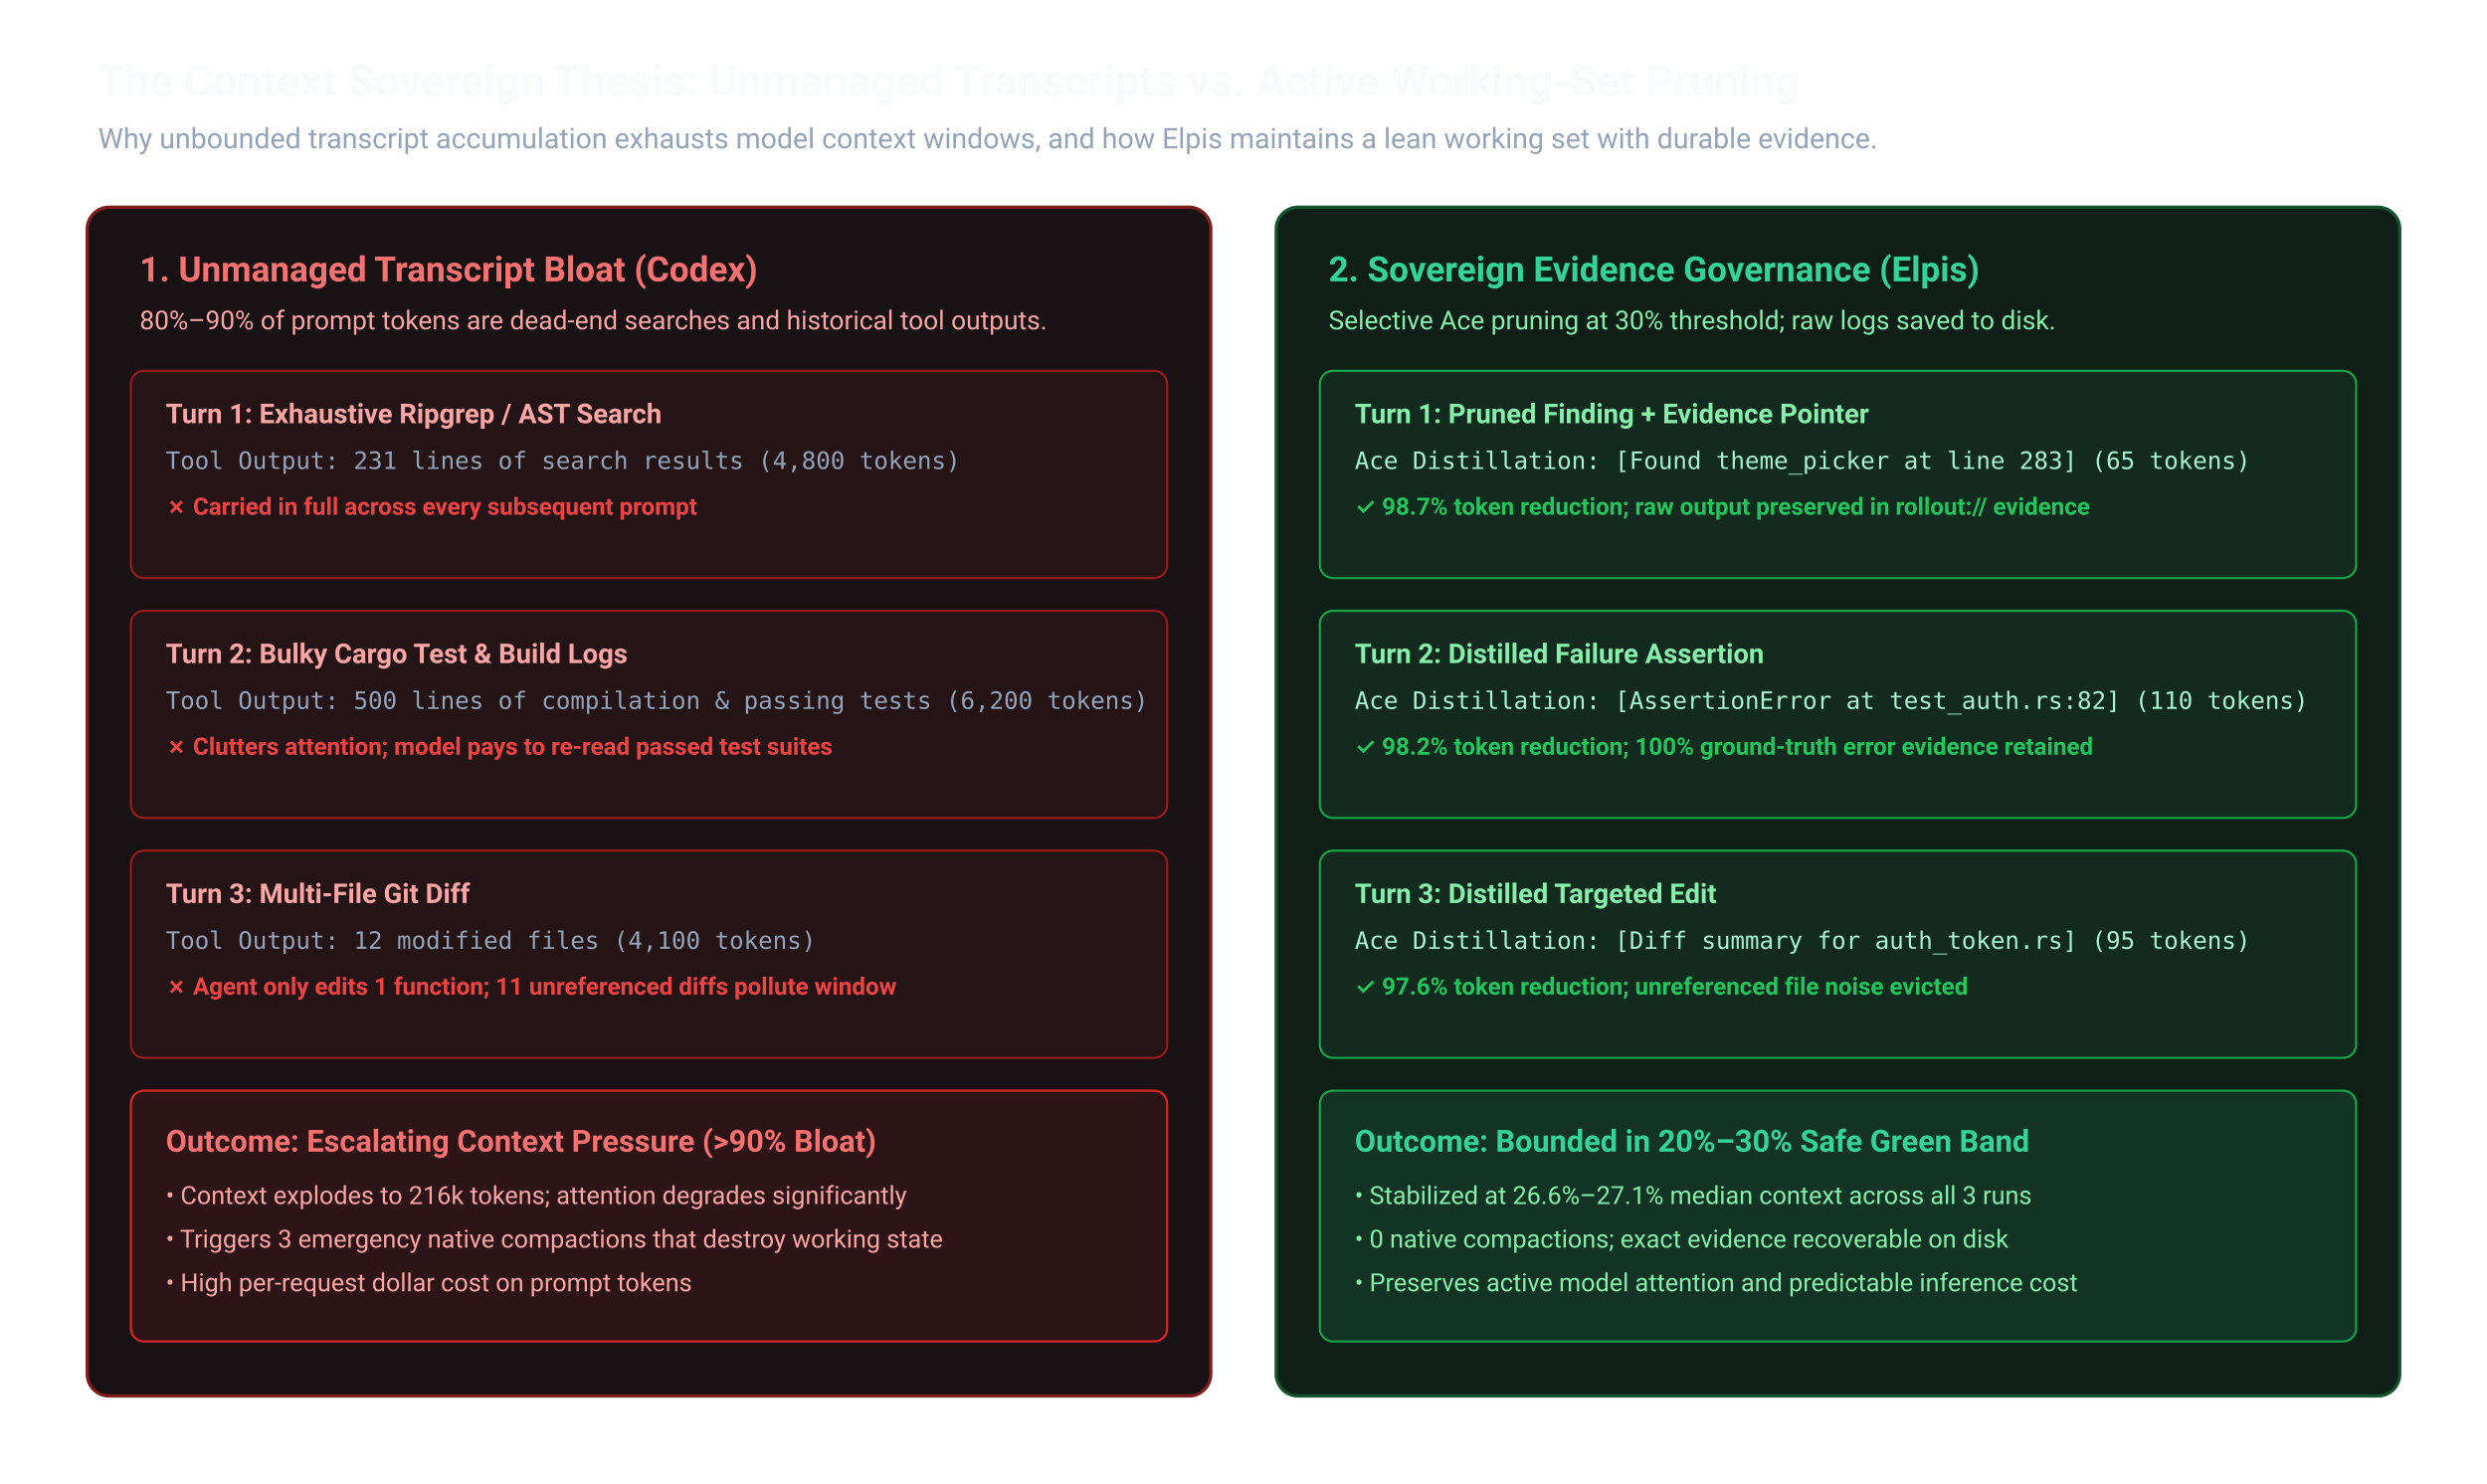
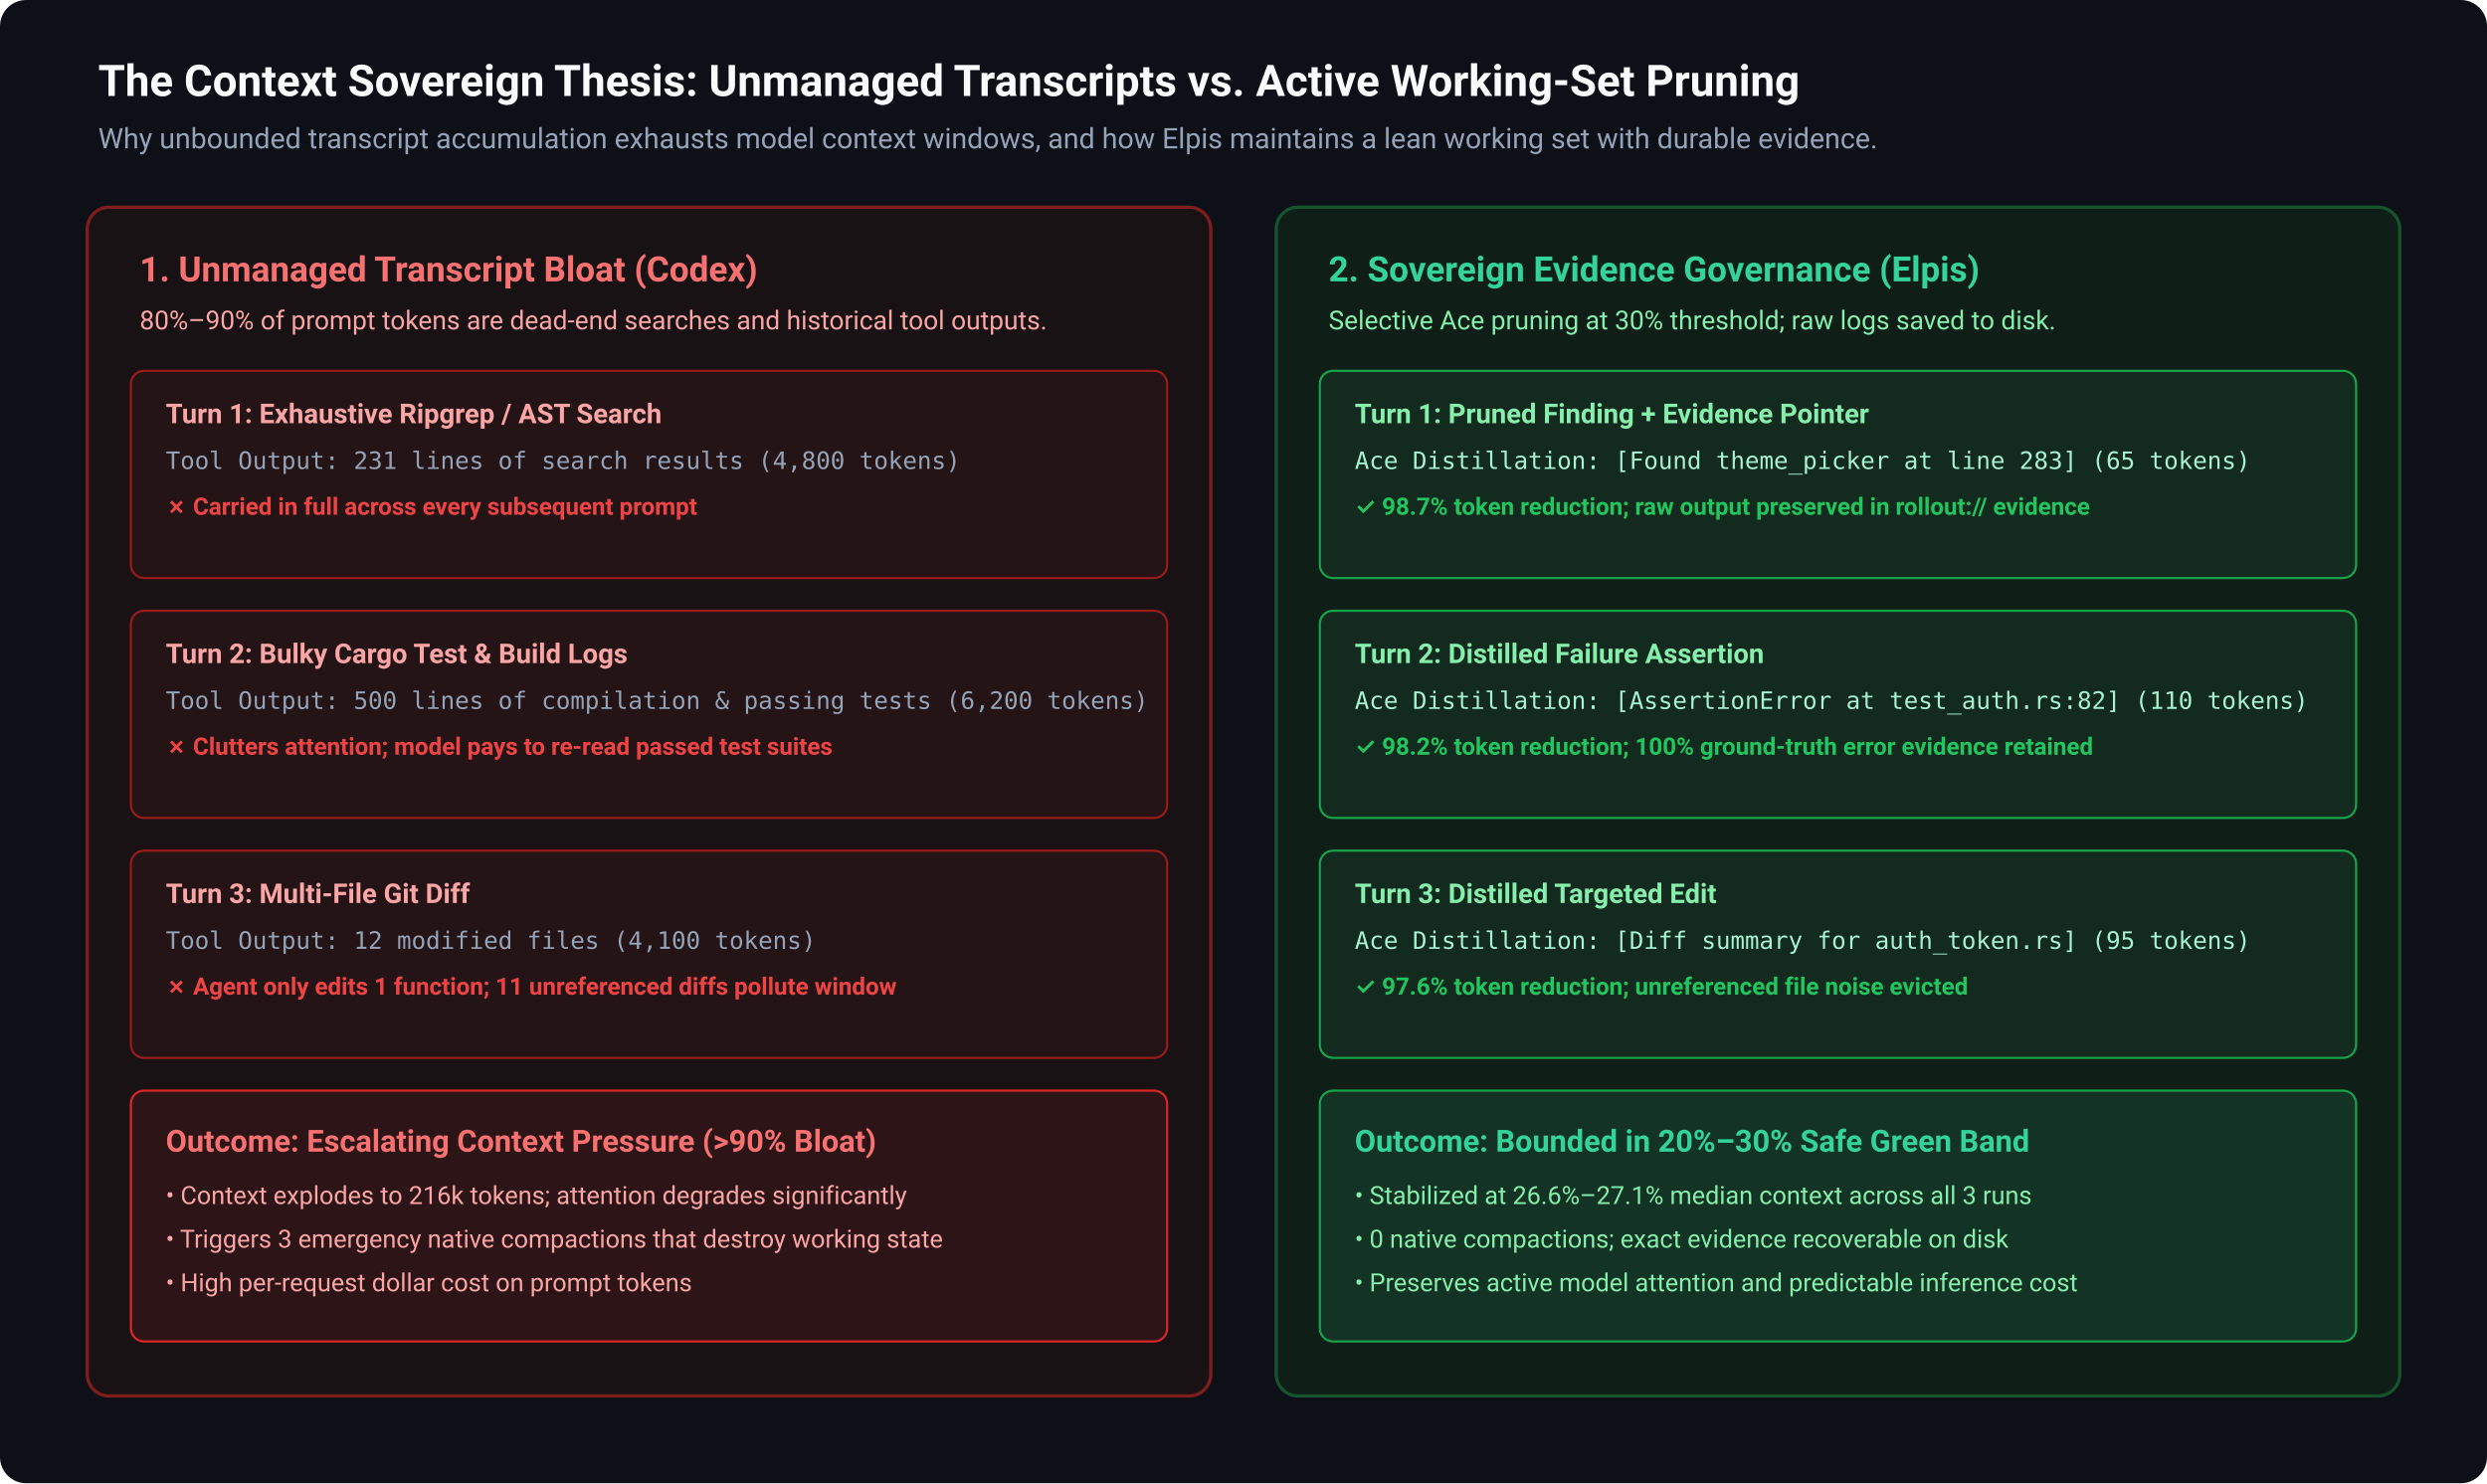
<svg xmlns="http://www.w3.org/2000/svg" width="1140" height="680" viewBox="0 0 1140 680" style="background-color: #0d1117; border-radius: 12px; font-family: -apple-system, BlinkMacSystemFont, 'Segoe UI', Roboto, Helvetica, Arial, sans-serif;">
+   <rect x="0" y="0" width="1140" height="680" fill="#0d1117" rx="12" />
  <text x="45" y="44" fill="#f8fafc" font-size="20" font-weight="700">The Context Sovereign Thesis: Unmanaged Transcripts vs. Active Working-Set Pruning</text>
  <text x="45" y="68" fill="#94a3b8" font-size="13">Why unbounded transcript accumulation exhausts model context windows, and how Elpis maintains a lean working set with durable evidence.</text>
  <g transform="translate(40, 95)">
    <rect width="515" height="545" rx="10" fill="#181214" stroke="#7f1d1d" stroke-width="1.5" />
    <text x="24" y="34" fill="#f87171" font-size="16" font-weight="700">1. Unmanaged Transcript Bloat (Codex)</text>
    <text x="24" y="56" fill="#fca5a5" font-size="12">80%–90% of prompt tokens are dead-end searches and historical tool outputs.</text>
    <g transform="translate(20, 75)">
      <rect width="475" height="95" rx="6" fill="#241416" stroke="#991b1b" stroke-width="1" />
      <text x="16" y="24" fill="#fca5a5" font-size="12.5" font-weight="700">Turn 1: Exhaustive Ripgrep / AST Search</text>
      <text x="16" y="45" fill="#94a3b8" font-size="11" font-family="monospace">Tool Output: 231 lines of search results (4,800 tokens)</text>
      <text x="16" y="66" fill="#ef4444" font-size="11" font-weight="600">✗ Carried in full across every subsequent prompt</text>
    </g>
    <g transform="translate(20, 185)">
      <rect width="475" height="95" rx="6" fill="#241416" stroke="#991b1b" stroke-width="1" />
      <text x="16" y="24" fill="#fca5a5" font-size="12.5" font-weight="700">Turn 2: Bulky Cargo Test &amp; Build Logs</text>
      <text x="16" y="45" fill="#94a3b8" font-size="11" font-family="monospace">Tool Output: 500 lines of compilation &amp; passing tests (6,200 tokens)</text>
      <text x="16" y="66" fill="#ef4444" font-size="11" font-weight="600">✗ Clutters attention; model pays to re-read passed test suites</text>
    </g>
    <g transform="translate(20, 295)">
      <rect width="475" height="95" rx="6" fill="#241416" stroke="#991b1b" stroke-width="1" />
      <text x="16" y="24" fill="#fca5a5" font-size="12.5" font-weight="700">Turn 3: Multi-File Git Diff</text>
      <text x="16" y="45" fill="#94a3b8" font-size="11" font-family="monospace">Tool Output: 12 modified files (4,100 tokens)</text>
      <text x="16" y="66" fill="#ef4444" font-size="11" font-weight="600">✗ Agent only edits 1 function; 11 unreferenced diffs pollute window</text>
    </g>
    <g transform="translate(20, 405)">
      <rect width="475" height="115" rx="6" fill="#2c1417" stroke="#dc2626" stroke-width="1" />
      <text x="16" y="28" fill="#f87171" font-size="14" font-weight="700">Outcome: Escalating Context Pressure (&gt;90% Bloat)</text>
      <text x="16" y="52" fill="#fca5a5" font-size="11.5">• Context explodes to 216k tokens; attention degrades significantly</text>
      <text x="16" y="72" fill="#fca5a5" font-size="11.5">• Triggers 3 emergency native compactions that destroy working state</text>
      <text x="16" y="92" fill="#fca5a5" font-size="11.5">• High per-request dollar cost on prompt tokens</text>
    </g>
  </g>
  <g transform="translate(585, 95)">
    <rect width="515" height="545" rx="10" fill="#0f1f17" stroke="#14532d" stroke-width="1.5" />
    <text x="24" y="34" fill="#34d399" font-size="16" font-weight="700">2. Sovereign Evidence Governance (Elpis)</text>
    <text x="24" y="56" fill="#86efac" font-size="12">Selective Ace pruning at 30% threshold; raw logs saved to disk.</text>
    <g transform="translate(20, 75)">
      <rect width="475" height="95" rx="6" fill="#132a1f" stroke="#16a34a" stroke-width="1" />
      <text x="16" y="24" fill="#86efac" font-size="12.5" font-weight="700">Turn 1: Pruned Finding + Evidence Pointer</text>
      <text x="16" y="45" fill="#a7f3d0" font-size="11" font-family="monospace">Ace Distillation: [Found theme_picker at line 283] (65 tokens)</text>
      <text x="16" y="66" fill="#22c55e" font-size="11" font-weight="600">✓ 98.7% token reduction; raw output preserved in rollout:// evidence</text>
    </g>
    <g transform="translate(20, 185)">
      <rect width="475" height="95" rx="6" fill="#132a1f" stroke="#16a34a" stroke-width="1" />
      <text x="16" y="24" fill="#86efac" font-size="12.5" font-weight="700">Turn 2: Distilled Failure Assertion</text>
      <text x="16" y="45" fill="#a7f3d0" font-size="11" font-family="monospace">Ace Distillation: [AssertionError at test_auth.rs:82] (110 tokens)</text>
      <text x="16" y="66" fill="#22c55e" font-size="11" font-weight="600">✓ 98.2% token reduction; 100% ground-truth error evidence retained</text>
    </g>
    <g transform="translate(20, 295)">
      <rect width="475" height="95" rx="6" fill="#132a1f" stroke="#16a34a" stroke-width="1" />
      <text x="16" y="24" fill="#86efac" font-size="12.5" font-weight="700">Turn 3: Distilled Targeted Edit</text>
      <text x="16" y="45" fill="#a7f3d0" font-size="11" font-family="monospace">Ace Distillation: [Diff summary for auth_token.rs] (95 tokens)</text>
      <text x="16" y="66" fill="#22c55e" font-size="11" font-weight="600">✓ 97.6% token reduction; unreferenced file noise evicted</text>
    </g>
    <g transform="translate(20, 405)">
      <rect width="475" height="115" rx="6" fill="#133324" stroke="#16a34a" stroke-width="1" />
      <text x="16" y="28" fill="#34d399" font-size="14" font-weight="700">Outcome: Bounded in 20%–30% Safe Green Band</text>
      <text x="16" y="52" fill="#86efac" font-size="11.5">• Stabilized at 26.6%–27.1% median context across all 3 runs</text>
      <text x="16" y="72" fill="#86efac" font-size="11.5">• 0 native compactions; exact evidence recoverable on disk</text>
      <text x="16" y="92" fill="#86efac" font-size="11.5">• Preserves active model attention and predictable inference cost</text>
    </g>
  </g>
</svg>
